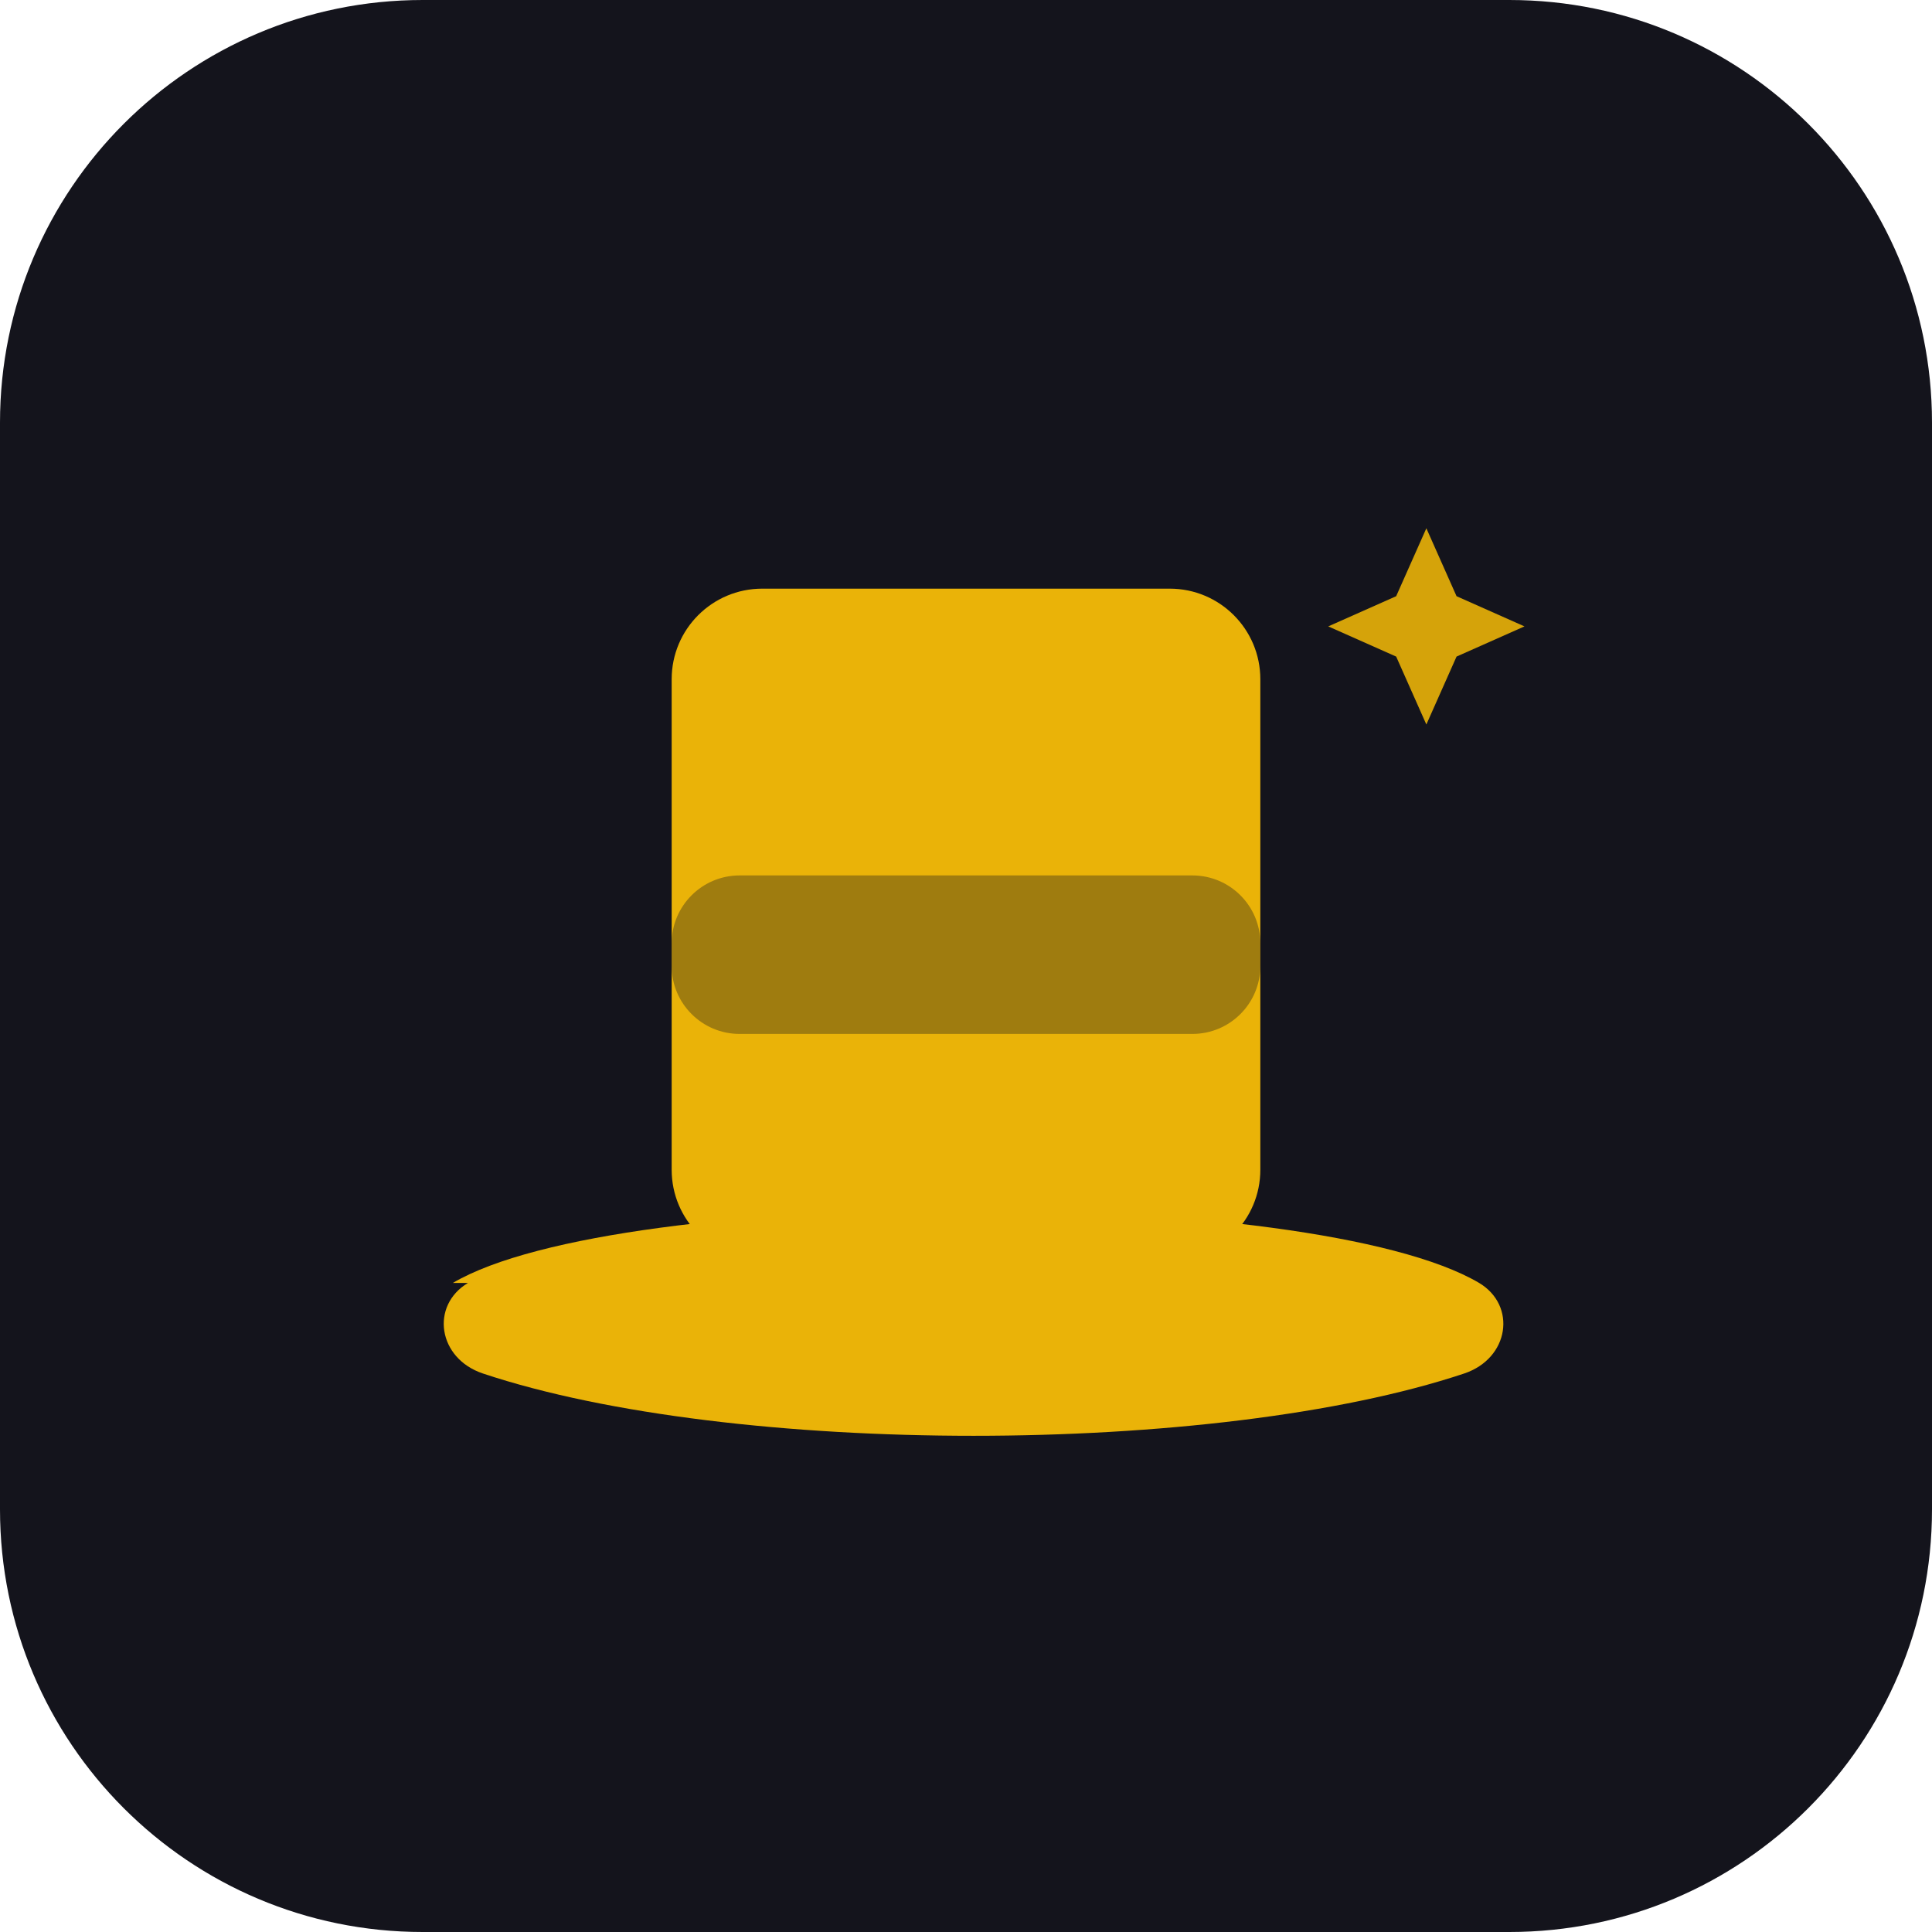
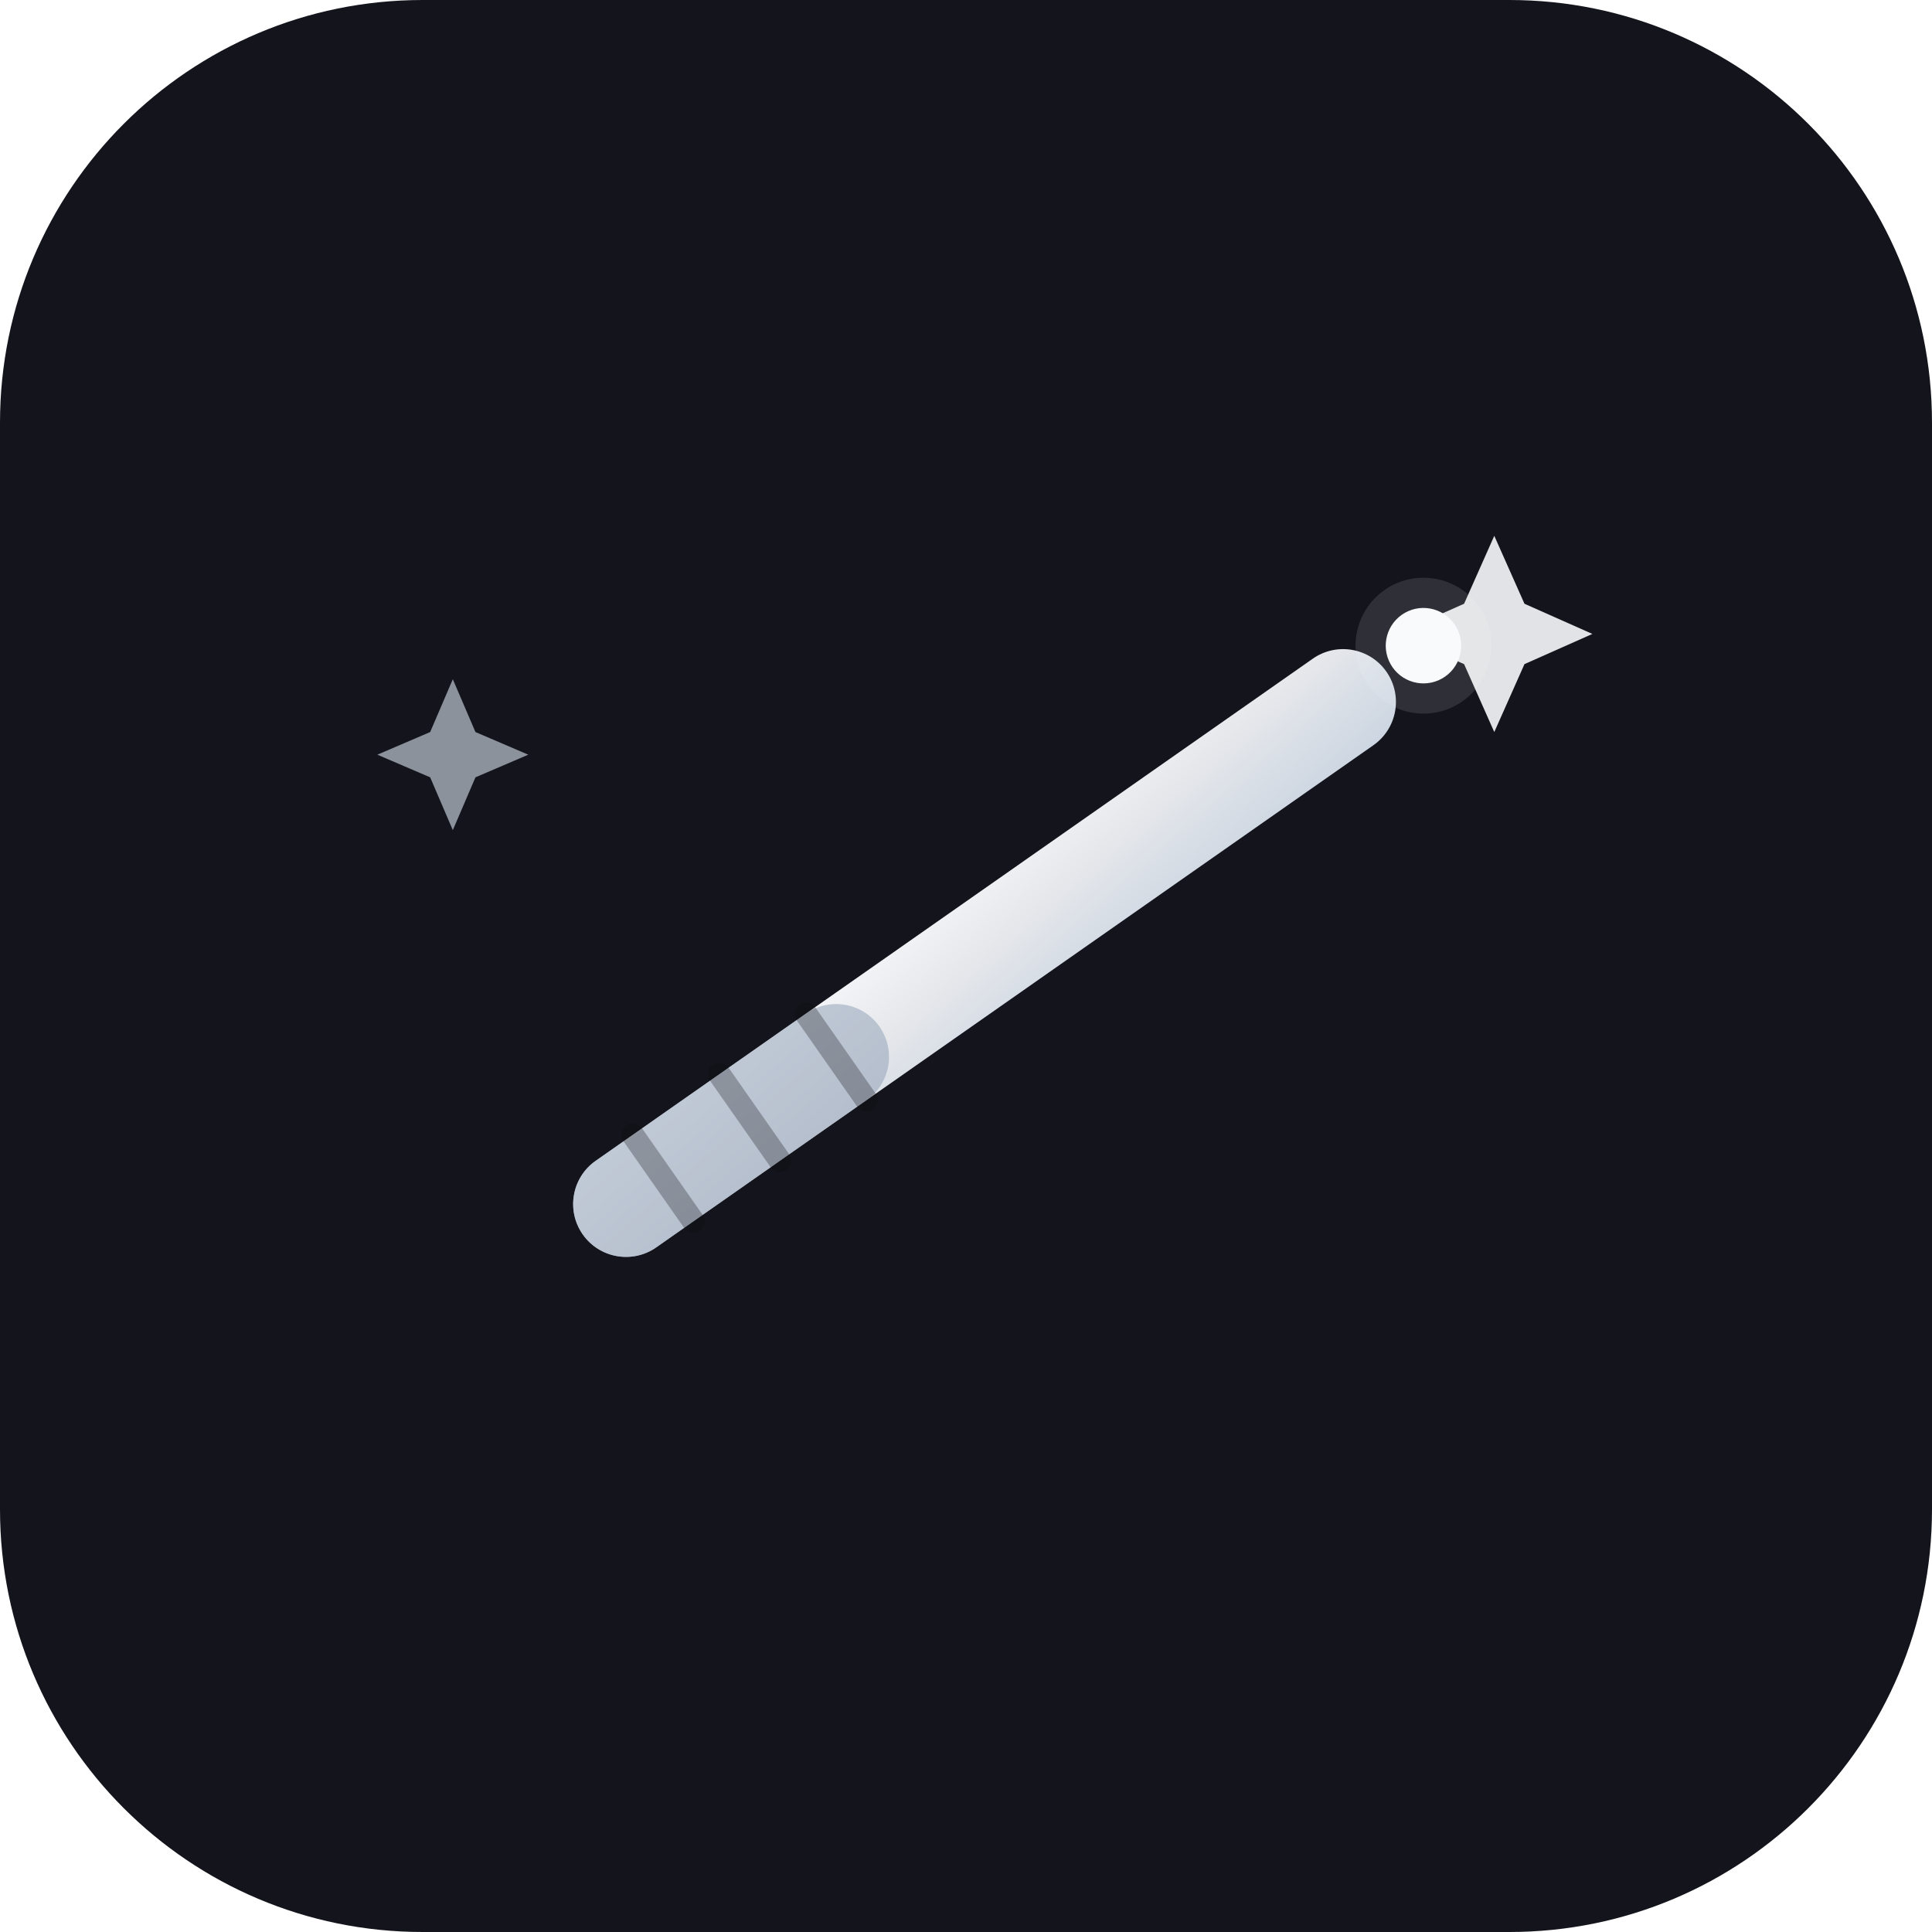
<svg xmlns="http://www.w3.org/2000/svg" width="512" height="512" viewBox="0 0 512 512" role="img" aria-label="Magician Essen favicon">
  <rect width="512" height="512" rx="112" fill="#14141c" />
-   <g fill="#eab308">
-     <rect x="178" y="156" width="156" height="178" rx="24" />
-     <rect x="178" y="232" width="156" height="42" rx="18" fill="#14141c" opacity="0.35" />
-     <path d="M120 340c44-26 228-26 272 0 10 6 8 20-4 24-66 22-194 22-260 0-12-4-14-18-4-24z" />
-     <path d="M378 140l8 18 18 8-18 8-8 18-8-18-18-8 18-8 8-18z" opacity="0.9" />
+   <defs>
+     <linearGradient id="silver" x1="0" y1="0" x2="1" y2="1">
+       <stop offset="0" stop-color="#f8fafc" />
+       <stop offset="0.5" stop-color="#e5e7eb" />
+       <stop offset="1" stop-color="#cbd5e1" />
+     </linearGradient>
+   </defs>
+   <g transform="translate(256 256) rotate(-35) translate(-256 -256)">
+     <rect x="132" y="242" width="260" height="28" rx="14" fill="url(#silver)" />
+     <rect x="132" y="242" width="96" height="28" rx="14" fill="#94a3b8" opacity="0.55" />
+     <path d="M158 242v28M186 242v28M214 242v28" stroke="#0b0b10" stroke-opacity="0.28" stroke-width="6" stroke-linecap="round" />
+     <circle cx="404" cy="256" r="10" fill="#f8fafc" />
+     <circle cx="404" cy="256" r="18" fill="#f8fafc" opacity="0.12" />
+   </g>
+   <g fill="#f8fafc" opacity="0.9">
+     <path d="M396 142l8 18 18 8-18 8-8 18-8-18-18-8 18-8 8-18z" />
+   </g>
+   <g fill="#cbd5e1" opacity="0.65">
+     <path d="M120 180l6 14 14 6-14 6-6 14-6-14-14-6 14-6 6-14z" />
  </g>
</svg>
